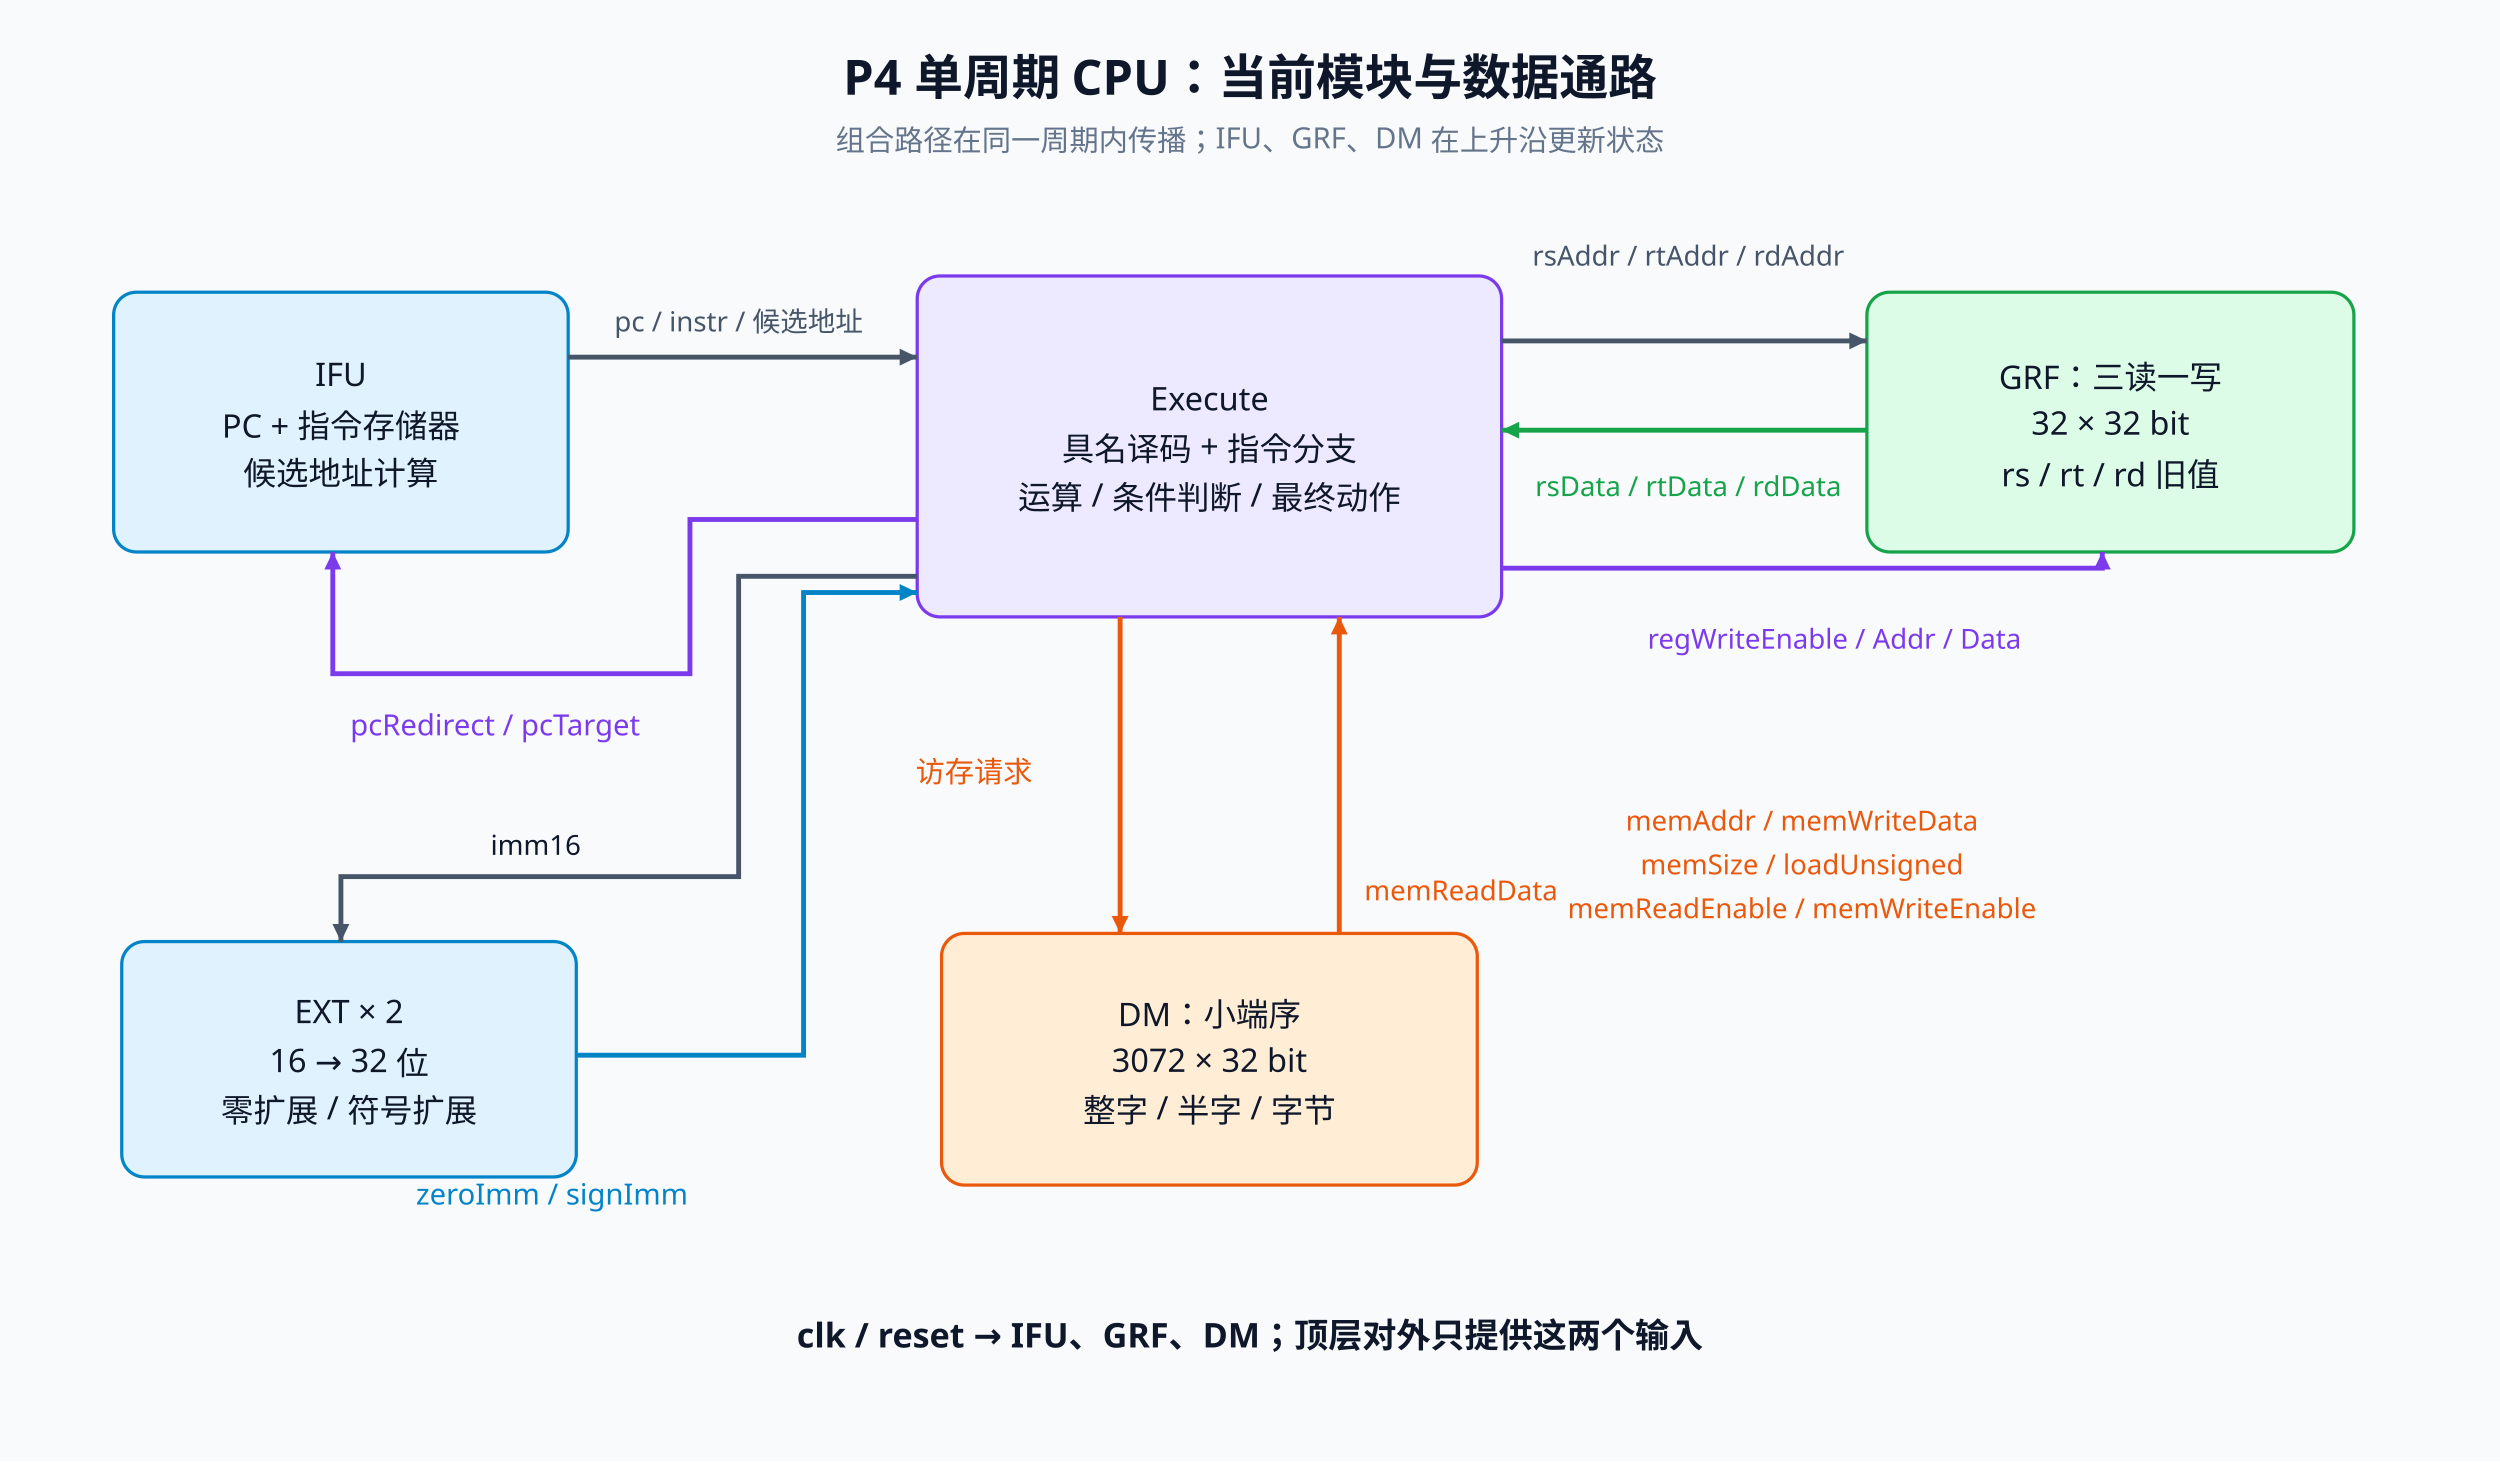
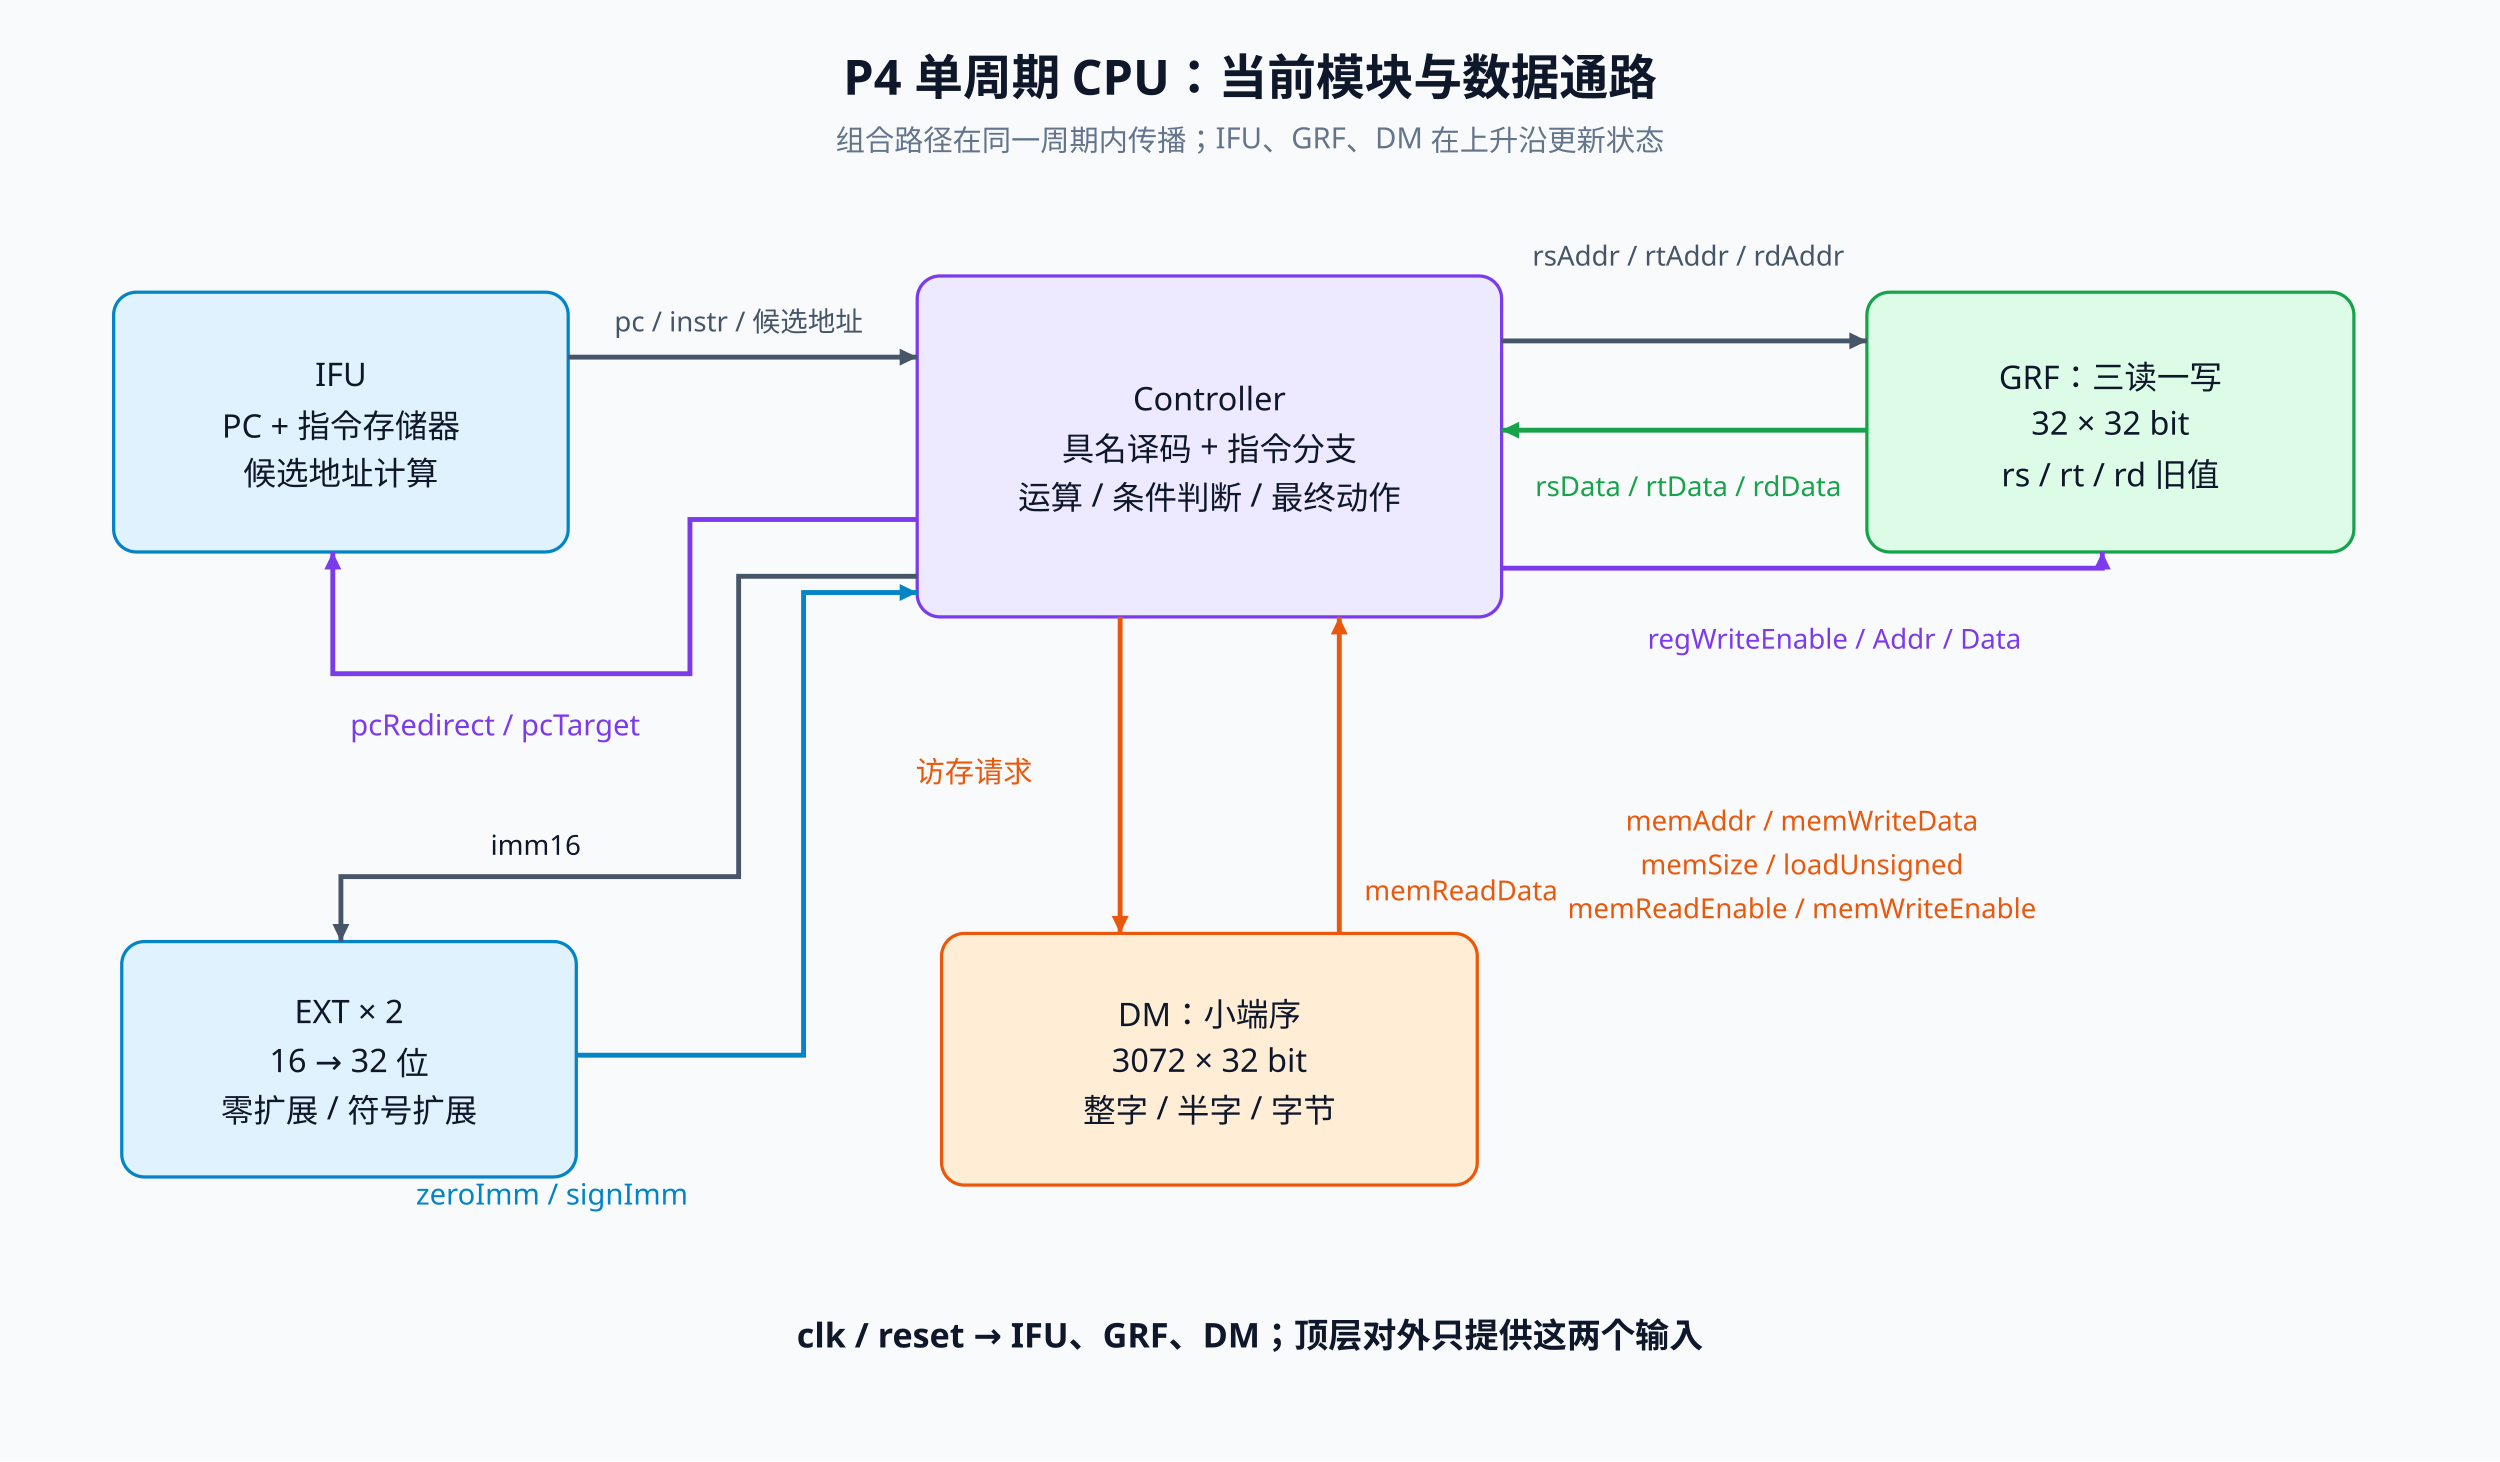
<svg xmlns="http://www.w3.org/2000/svg" width="1540" height="900" viewBox="0 0 1540 900">
  <rect width="100%" height="100%" fill="#f8fafc" />
  <text x="770.0" y="44" dominant-baseline="central" text-anchor="middle" font-family="Microsoft YaHei,sans-serif" font-size="30" font-weight="700" fill="#0f172a">P4 单周期 CPU：当前模块与数据通路</text>
  <text x="770.0" y="85" dominant-baseline="central" text-anchor="middle" font-family="Microsoft YaHei,sans-serif" font-size="18" font-weight="400" fill="#64748b">组合路径在同一周期内传播；IFU、GRF、DM 在上升沿更新状态</text>
  <rect x="70" y="180" width="280" height="160" rx="14" fill="#e0f2fe" stroke="#0284c7" stroke-width="2" />
  <text x="210.0" y="230.0" dominant-baseline="central" text-anchor="middle" font-family="Microsoft YaHei,sans-serif" font-size="20" font-weight="400" fill="#0f172a">IFU</text>
  <text x="210.0" y="260.0" dominant-baseline="central" text-anchor="middle" font-family="Microsoft YaHei,sans-serif" font-size="20" font-weight="400" fill="#0f172a">PC + 指令存储器</text>
  <text x="210.0" y="290.0" dominant-baseline="central" text-anchor="middle" font-family="Microsoft YaHei,sans-serif" font-size="20" font-weight="400" fill="#0f172a">候选地址计算</text>
  <rect x="565" y="170" width="360" height="210" rx="14" fill="#ede9fe" stroke="#7c3aed" stroke-width="2" />
-   <text x="745.0" y="245.0" dominant-baseline="central" text-anchor="middle" font-family="Microsoft YaHei,sans-serif" font-size="20" font-weight="400" fill="#0f172a">Execute</text>
+   <text x="745.0" y="245.0" dominant-baseline="central" text-anchor="middle" font-family="Microsoft YaHei,sans-serif" font-size="20" font-weight="400" fill="#0f172a">Controller</text>
  <text x="745.0" y="275.0" dominant-baseline="central" text-anchor="middle" font-family="Microsoft YaHei,sans-serif" font-size="20" font-weight="400" fill="#0f172a">具名译码 + 指令分支</text>
  <text x="745.0" y="305.0" dominant-baseline="central" text-anchor="middle" font-family="Microsoft YaHei,sans-serif" font-size="20" font-weight="400" fill="#0f172a">运算 / 条件判断 / 最终动作</text>
  <rect x="1150" y="180" width="300" height="160" rx="14" fill="#dcfce7" stroke="#16a34a" stroke-width="2" />
  <text x="1300.0" y="230.0" dominant-baseline="central" text-anchor="middle" font-family="Microsoft YaHei,sans-serif" font-size="20" font-weight="400" fill="#0f172a">GRF：三读一写</text>
  <text x="1300.0" y="260.0" dominant-baseline="central" text-anchor="middle" font-family="Microsoft YaHei,sans-serif" font-size="20" font-weight="400" fill="#0f172a">32 × 32 bit</text>
  <text x="1300.0" y="290.0" dominant-baseline="central" text-anchor="middle" font-family="Microsoft YaHei,sans-serif" font-size="20" font-weight="400" fill="#0f172a">rs / rt / rd 旧值</text>
  <rect x="580" y="575" width="330" height="155" rx="14" fill="#ffedd5" stroke="#ea580c" stroke-width="2" />
  <text x="745.0" y="622.5" dominant-baseline="central" text-anchor="middle" font-family="Microsoft YaHei,sans-serif" font-size="20" font-weight="400" fill="#0f172a">DM：小端序</text>
  <text x="745.0" y="652.5" dominant-baseline="central" text-anchor="middle" font-family="Microsoft YaHei,sans-serif" font-size="20" font-weight="400" fill="#0f172a">3072 × 32 bit</text>
  <text x="745.0" y="682.5" dominant-baseline="central" text-anchor="middle" font-family="Microsoft YaHei,sans-serif" font-size="20" font-weight="400" fill="#0f172a">整字 / 半字 / 字节</text>
  <rect x="75" y="580" width="280" height="145" rx="14" fill="#e0f2fe" stroke="#0284c7" stroke-width="2" />
  <text x="215.0" y="622.5" dominant-baseline="central" text-anchor="middle" font-family="Microsoft YaHei,sans-serif" font-size="20" font-weight="400" fill="#0f172a">EXT × 2</text>
  <text x="215.0" y="652.5" dominant-baseline="central" text-anchor="middle" font-family="Microsoft YaHei,sans-serif" font-size="20" font-weight="400" fill="#0f172a">16 → 32 位</text>
  <text x="215.0" y="682.5" dominant-baseline="central" text-anchor="middle" font-family="Microsoft YaHei,sans-serif" font-size="20" font-weight="400" fill="#0f172a">零扩展 / 符号扩展</text>
  <polyline points="350,220 565,220" fill="none" stroke="#475569" stroke-width="3" />
  <polygon points="565,220 554.195,225.22 554.195,214.78" fill="#475569" />
  <text x="455" y="196" dominant-baseline="central" text-anchor="middle" font-family="Microsoft YaHei,sans-serif" font-size="17" font-weight="400" fill="#475569">pc / instr / 候选地址</text>
  <polyline points="565,320 425,320 425,415 205,415 205,340" fill="none" stroke="#7c3aed" stroke-width="3" />
  <polygon points="205,340 210.22,350.805 199.78,350.805" fill="#7c3aed" />
  <text x="305" y="446" dominant-baseline="central" text-anchor="middle" font-family="Microsoft YaHei,sans-serif" font-size="18" font-weight="400" fill="#7c3aed">pcRedirect / pcTarget</text>
  <polyline points="925,210 1150,210" fill="none" stroke="#475569" stroke-width="3" />
  <polygon points="1150,210 1139.195,215.22 1139.195,204.78" fill="#475569" />
  <text x="1040" y="157" dominant-baseline="central" text-anchor="middle" font-family="Microsoft YaHei,sans-serif" font-size="17" font-weight="400" fill="#475569">rsAddr / rtAddr / rdAddr</text>
  <polyline points="1150,265 925,265" fill="none" stroke="#16a34a" stroke-width="3" />
  <polygon points="925,265 935.805,259.78 935.805,270.22" fill="#16a34a" />
  <text x="1040" y="299" dominant-baseline="central" text-anchor="middle" font-family="Microsoft YaHei,sans-serif" font-size="17" font-weight="400" fill="#16a34a">rsData / rtData / rdData</text>
  <polyline points="925,350 1295,350 1295,340" fill="none" stroke="#7c3aed" stroke-width="3" />
  <polygon points="1295,340 1300.22,350.805 1289.78,350.805" fill="#7c3aed" />
  <text x="1130" y="393" dominant-baseline="central" text-anchor="middle" font-family="Microsoft YaHei,sans-serif" font-size="17" font-weight="400" fill="#7c3aed">regWriteEnable / Addr / Data</text>
  <polyline points="690,380 690,575" fill="none" stroke="#ea580c" stroke-width="3" />
  <polygon points="690,575 684.78,564.195 695.22,564.195" fill="#ea580c" />
  <text x="600" y="474" dominant-baseline="central" text-anchor="middle" font-family="Microsoft YaHei,sans-serif" font-size="18" font-weight="400" fill="#ea580c">访存请求</text>
  <text x="1110" y="505" dominant-baseline="central" text-anchor="middle" font-family="Microsoft YaHei,sans-serif" font-size="17" font-weight="400" fill="#ea580c">memAddr / memWriteData</text>
  <text x="1110" y="532" dominant-baseline="central" text-anchor="middle" font-family="Microsoft YaHei,sans-serif" font-size="17" font-weight="400" fill="#ea580c">memSize / loadUnsigned</text>
  <text x="1110" y="559" dominant-baseline="central" text-anchor="middle" font-family="Microsoft YaHei,sans-serif" font-size="17" font-weight="400" fill="#ea580c">memReadEnable / memWriteEnable</text>
  <polyline points="825,575 825,380" fill="none" stroke="#ea580c" stroke-width="3" />
  <polygon points="825,380 830.22,390.805 819.78,390.805" fill="#ea580c" />
  <text x="900" y="548" dominant-baseline="central" text-anchor="middle" font-family="Microsoft YaHei,sans-serif" font-size="17" font-weight="400" fill="#ea580c">memReadData</text>
  <polyline points="565,355 455,355 455,540 210,540 210,580" fill="none" stroke="#475569" stroke-width="3" />
  <polygon points="210,580 204.78,569.195 215.22,569.195" fill="#475569" />
  <text x="330" y="520" dominant-baseline="central" text-anchor="middle" font-family="Microsoft YaHei,sans-serif" font-size="17" font-weight="400" fill="#0f172a">imm16</text>
  <polyline points="355,650 495,650 495,365 565,365" fill="none" stroke="#0284c7" stroke-width="3" />
  <polygon points="565,365 554.195,370.22 554.195,359.78" fill="#0284c7" />
  <text x="340" y="735" dominant-baseline="central" text-anchor="middle" font-family="Microsoft YaHei,sans-serif" font-size="18" font-weight="400" fill="#0284c7">zeroImm / signImm</text>
  <text x="770" y="820" dominant-baseline="central" text-anchor="middle" font-family="Microsoft YaHei,sans-serif" font-size="21" font-weight="700" fill="#0f172a">clk / reset → IFU、GRF、DM；顶层对外只提供这两个输入</text>
</svg>
